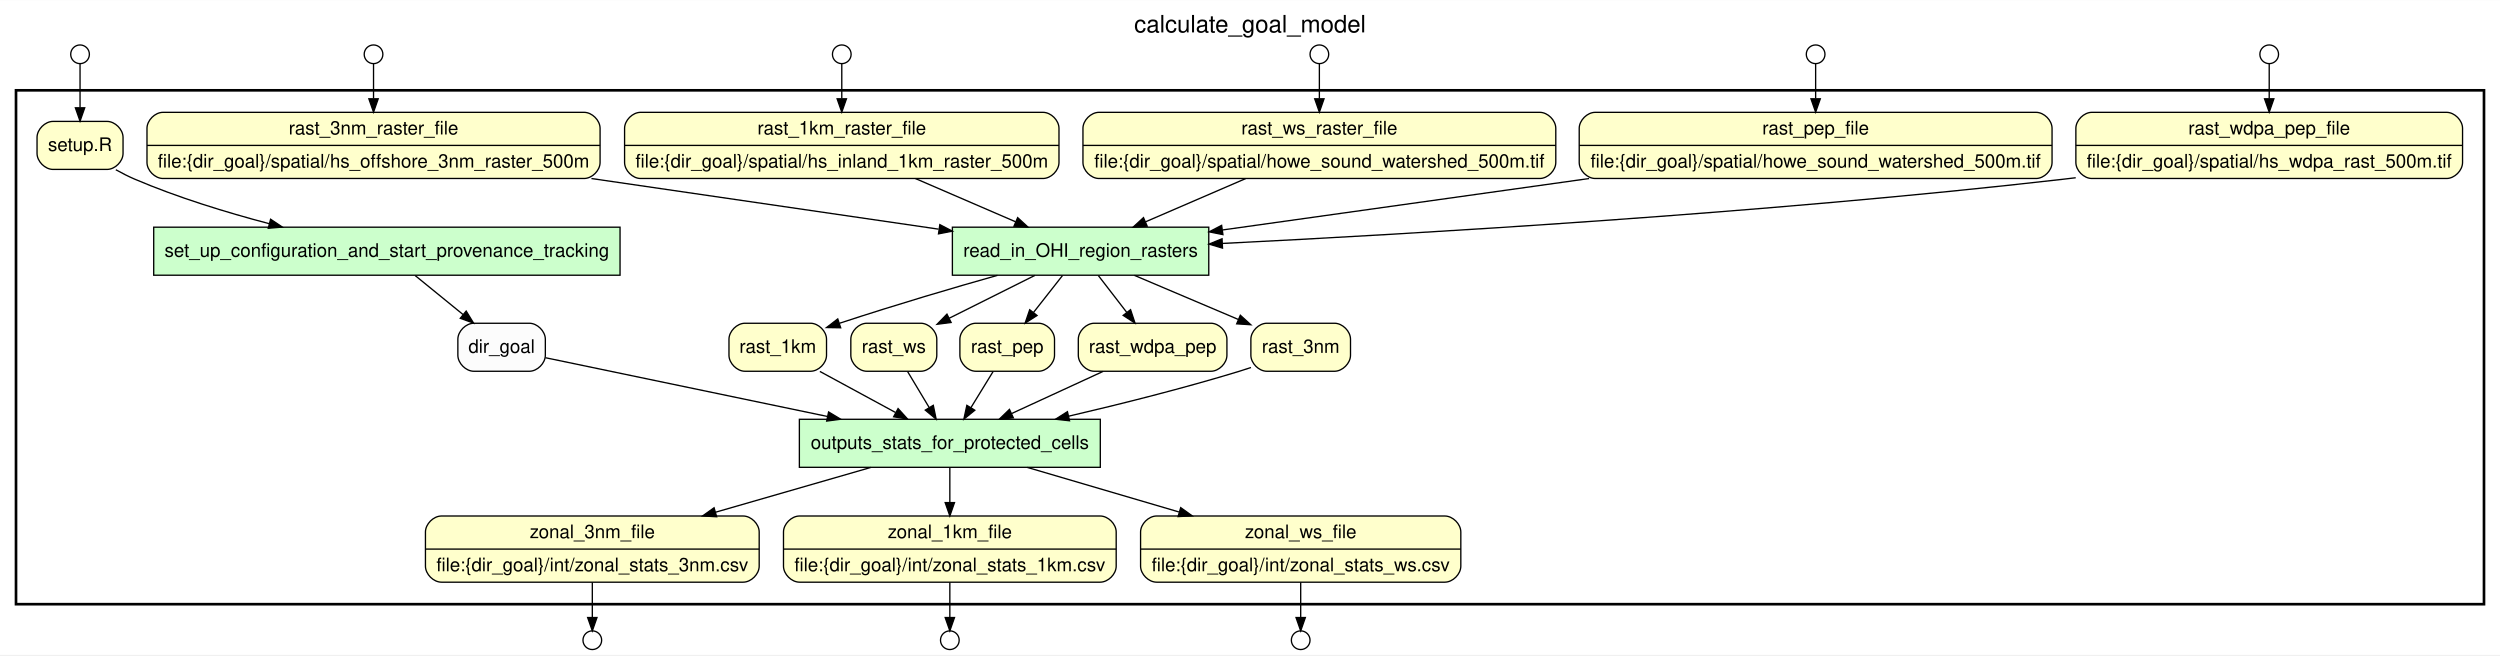
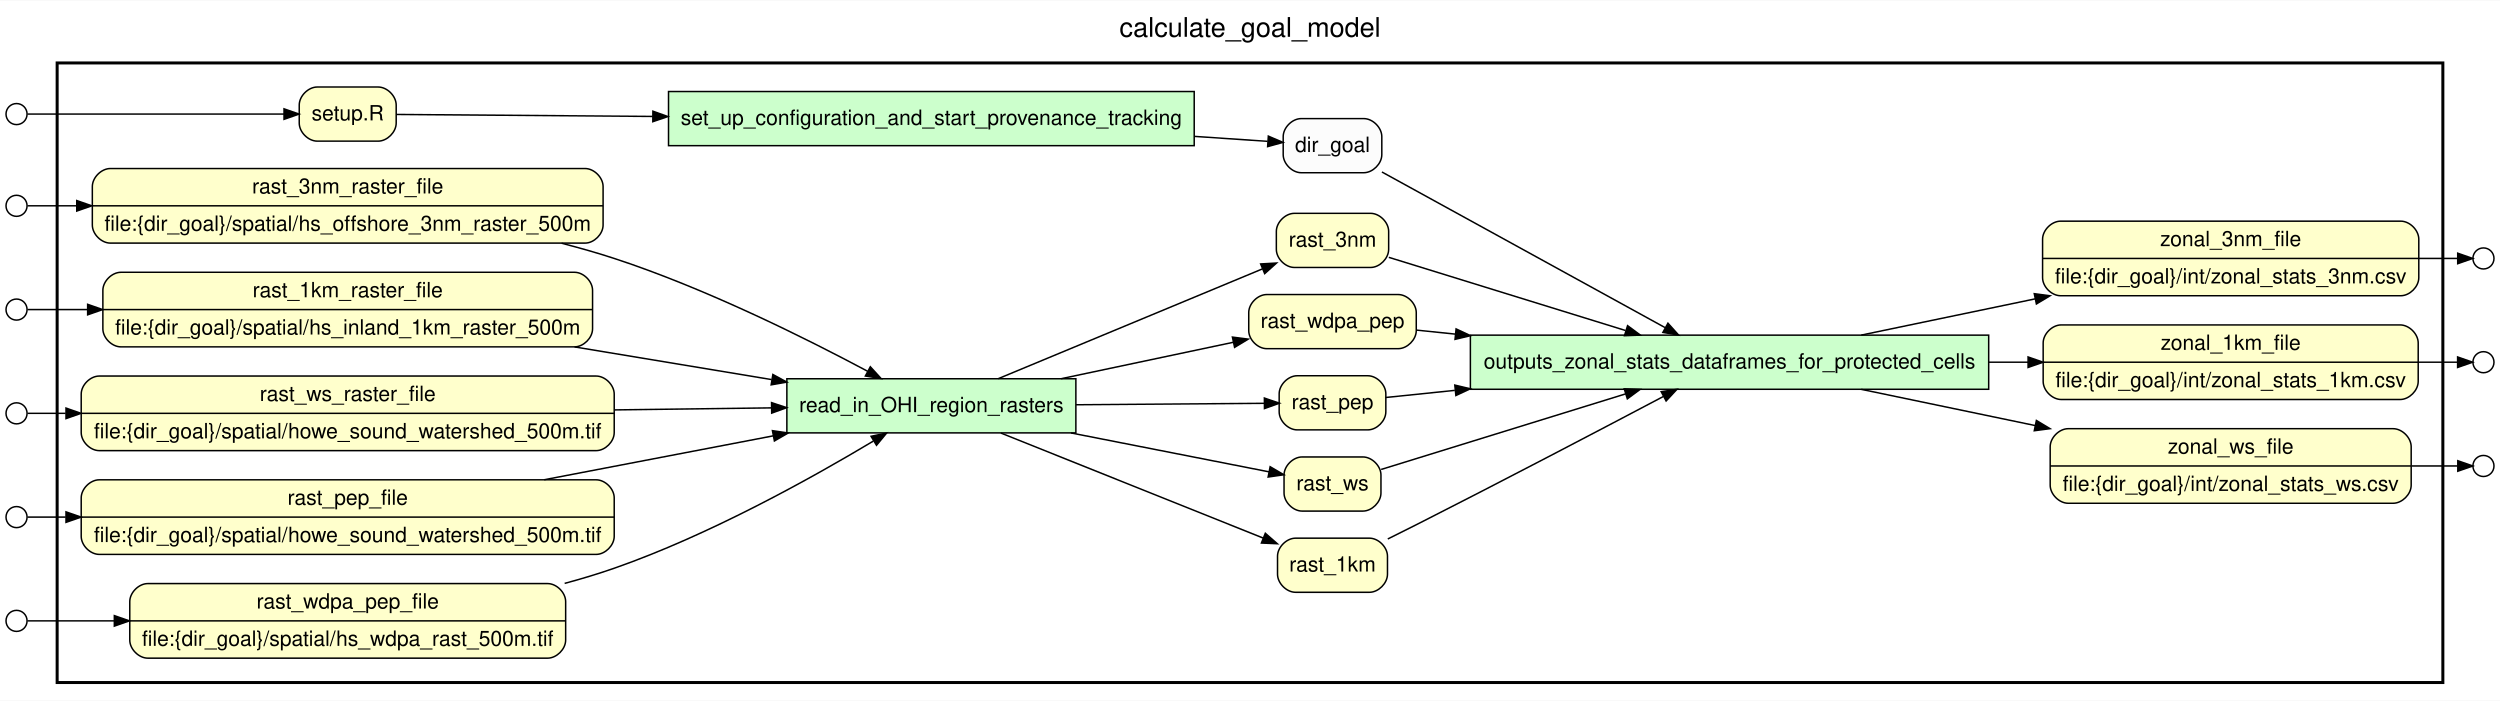
- <svg xmlns="http://www.w3.org/2000/svg" width="1874pt" height="491pt" viewBox="0.00 0.00 1874.00 490.80">
-   <g id="graph0" class="graph" transform="scale(1 1) rotate(0) translate(4 486.8)">
-     <polygon fill="white" stroke="none" points="-4,4 -4,-486.8 1870,-486.8 1870,4 -4,4" />
-     <text text-anchor="middle" x="933" y="-462.6" font-family="Helvetica,sans-Serif" font-size="18.00">calculate_goal_model</text>
+ <svg xmlns="http://www.w3.org/2000/svg" width="1662pt" height="466pt" viewBox="0.00 0.00 1662.42 465.60">
+   <g id="graph0" class="graph" transform="scale(1 1) rotate(0) translate(4 461.6)">
+     <polygon fill="white" stroke="none" points="-4,4 -4,-461.6 1658.42,-461.6 1658.42,4 -4,4" />
+     <text text-anchor="middle" x="827.21" y="-437.4" font-family="Helvetica,sans-Serif" font-size="18.00">calculate_goal_model</text>
    <g id="clust1" class="cluster">
-       <polygon fill="none" stroke="black" stroke-width="2" points="8,-34 8,-419.2 1858,-419.2 1858,-34 8,-34" />
+       <polygon fill="none" stroke="black" stroke-width="2" points="34,-8 34,-420 1620.42,-420 1620.42,-8 34,-8" />
    </g>
    <g id="clust2" class="cluster">
-       <polygon fill="none" stroke="black" stroke-width="0" points="16,-42 16,-411.2 1850,-411.2 1850,-42 16,-42" />
+       <polygon fill="none" stroke="black" stroke-width="0" points="42,-16 42,-412 1612.42,-412 1612.42,-16 42,-16" />
    </g>
    <g id="node1" class="node">
-       <polygon fill="#ccffcc" stroke="black" points="460.784,-316.6 111.216,-316.6 111.216,-280.6 460.784,-280.6 460.784,-316.6" />
-       <text text-anchor="middle" x="286" y="-294.4" font-family="Helvetica,sans-Serif" font-size="14.00">set_up_configuration_and_start_provenance_tracking</text>
+       <polygon fill="#ccffcc" stroke="black" points="790.112,-401 440.544,-401 440.544,-365 790.112,-365 790.112,-401" />
+       <text text-anchor="middle" x="615.328" y="-378.8" font-family="Helvetica,sans-Serif" font-size="14.00">set_up_configuration_and_start_provenance_tracking</text>
    </g>
    <g id="node18" class="node">
-       <path fill="#fcfcfc" stroke="black" d="M392.787,-244.6C392.787,-244.6 351.213,-244.6 351.213,-244.6 345.213,-244.6 339.213,-238.6 339.213,-232.6 339.213,-232.6 339.213,-220.6 339.213,-220.6 339.213,-214.6 345.213,-208.6 351.213,-208.6 351.213,-208.6 392.787,-208.6 392.787,-208.6 398.787,-208.6 404.787,-214.6 404.787,-220.6 404.787,-220.6 404.787,-232.6 404.787,-232.6 404.787,-238.6 398.787,-244.6 392.787,-244.6" />
-       <text text-anchor="middle" x="372" y="-222.4" font-family="Helvetica,sans-Serif" font-size="14.00">dir_goal</text>
+       <path fill="#fcfcfc" stroke="black" d="M902.858,-383C902.858,-383 861.283,-383 861.283,-383 855.283,-383 849.283,-377 849.283,-371 849.283,-371 849.283,-359 849.283,-359 849.283,-353 855.283,-347 861.283,-347 861.283,-347 902.858,-347 902.858,-347 908.858,-347 914.858,-353 914.858,-359 914.858,-359 914.858,-371 914.858,-371 914.858,-377 908.858,-383 902.858,-383" />
+       <text text-anchor="middle" x="882.07" y="-360.8" font-family="Helvetica,sans-Serif" font-size="14.00">dir_goal</text>
    </g>
    <g id="edge1" class="edge">
-       <path fill="none" stroke="black" d="M307.258,-280.297C318.089,-271.481 331.418,-260.632 343.16,-251.074" />
-       <polygon fill="black" stroke="black" points="345.44,-253.732 350.986,-244.704 341.021,-248.303 345.44,-253.732" />
+       <path fill="none" stroke="black" d="M790.331,-371.169C808.135,-369.959 824.82,-368.825 838.905,-367.867" />
+       <polygon fill="black" stroke="black" points="839.406,-371.341 849.146,-367.171 838.931,-364.357 839.406,-371.341" />
    </g>
    <g id="node2" class="node">
-       <polygon fill="#ccffcc" stroke="black" points="902.091,-316.6 709.909,-316.6 709.909,-280.6 902.091,-280.6 902.091,-316.6" />
-       <text text-anchor="middle" x="806" y="-294.4" font-family="Helvetica,sans-Serif" font-size="14.00">read_in_OHI_region_rasters</text>
+       <polygon fill="#ccffcc" stroke="black" points="711.419,-210 519.237,-210 519.237,-174 711.419,-174 711.419,-210" />
+       <text text-anchor="middle" x="615.328" y="-187.8" font-family="Helvetica,sans-Serif" font-size="14.00">read_in_OHI_region_rasters</text>
    </g>
    <g id="node13" class="node">
-       <path fill="#ffffcc" stroke="black" d="M996.343,-244.6C996.343,-244.6 945.657,-244.6 945.657,-244.6 939.657,-244.6 933.657,-238.6 933.657,-232.6 933.657,-232.6 933.657,-220.6 933.657,-220.6 933.657,-214.6 939.657,-208.6 945.657,-208.6 945.657,-208.6 996.343,-208.6 996.343,-208.6 1002.34,-208.6 1008.34,-214.6 1008.34,-220.6 1008.34,-220.6 1008.34,-232.6 1008.34,-232.6 1008.34,-238.6 1002.34,-244.6 996.343,-244.6" />
-       <text text-anchor="middle" x="971" y="-222.4" font-family="Helvetica,sans-Serif" font-size="14.00">rast_3nm</text>
+       <path fill="#ffffcc" stroke="black" d="M907.413,-320C907.413,-320 856.727,-320 856.727,-320 850.727,-320 844.727,-314 844.727,-308 844.727,-308 844.727,-296 844.727,-296 844.727,-290 850.727,-284 856.727,-284 856.727,-284 907.413,-284 907.413,-284 913.413,-284 919.413,-290 919.413,-296 919.413,-296 919.413,-308 919.413,-308 919.413,-314 913.413,-320 907.413,-320" />
+       <text text-anchor="middle" x="882.07" y="-297.8" font-family="Helvetica,sans-Serif" font-size="14.00">rast_3nm</text>
    </g>
    <g id="edge3" class="edge">
-       <path fill="none" stroke="black" d="M846.364,-280.476C869.863,-270.507 899.596,-257.893 924.128,-247.485" />
-       <polygon fill="black" stroke="black" points="925.756,-250.596 933.595,-243.469 923.022,-244.152 925.756,-250.596" />
+       <path fill="none" stroke="black" d="M659.748,-210.041C708.157,-230.155 786.106,-262.542 835.405,-283.026" />
+       <polygon fill="black" stroke="black" points="834.289,-286.352 844.866,-286.957 836.974,-279.888 834.289,-286.352" />
    </g>
    <g id="node14" class="node">
-       <path fill="#ffffcc" stroke="black" d="M603.561,-244.6C603.561,-244.6 554.439,-244.6 554.439,-244.6 548.439,-244.6 542.439,-238.6 542.439,-232.6 542.439,-232.6 542.439,-220.6 542.439,-220.6 542.439,-214.6 548.439,-208.6 554.439,-208.6 554.439,-208.6 603.561,-208.6 603.561,-208.6 609.561,-208.6 615.561,-214.6 615.561,-220.6 615.561,-220.6 615.561,-232.6 615.561,-232.6 615.561,-238.6 609.561,-244.6 603.561,-244.6" />
-       <text text-anchor="middle" x="579" y="-222.4" font-family="Helvetica,sans-Serif" font-size="14.00">rast_1km</text>
+       <path fill="#ffffcc" stroke="black" d="M906.631,-104C906.631,-104 857.509,-104 857.509,-104 851.509,-104 845.509,-98 845.509,-92 845.509,-92 845.509,-80 845.509,-80 845.509,-74 851.509,-68 857.509,-68 857.509,-68 906.631,-68 906.631,-68 912.631,-68 918.631,-74 918.631,-80 918.631,-80 918.631,-92 918.631,-92 918.631,-98 912.631,-104 906.631,-104" />
+       <text text-anchor="middle" x="882.07" y="-81.8" font-family="Helvetica,sans-Serif" font-size="14.00">rast_1km</text>
    </g>
    <g id="edge4" class="edge">
-       <path fill="none" stroke="black" d="M743.681,-280.501C710.956,-271.255 670.033,-259.274 625.202,-244.559" />
-       <polygon fill="black" stroke="black" points="626.171,-241.193 615.578,-241.377 623.974,-247.839 626.171,-241.193" />
+       <path fill="none" stroke="black" d="M661.538,-173.898C710.273,-154.385 787.384,-123.511 836.047,-104.027" />
+       <polygon fill="black" stroke="black" points="837.401,-107.255 845.383,-100.289 834.799,-100.757 837.401,-107.255" />
    </g>
    <g id="node15" class="node">
-       <path fill="#ffffcc" stroke="black" d="M686.223,-244.6C686.223,-244.6 645.777,-244.6 645.777,-244.6 639.777,-244.6 633.777,-238.6 633.777,-232.6 633.777,-232.6 633.777,-220.6 633.777,-220.6 633.777,-214.6 639.777,-208.6 645.777,-208.6 645.777,-208.6 686.223,-208.6 686.223,-208.6 692.223,-208.6 698.223,-214.6 698.223,-220.6 698.223,-220.6 698.223,-232.6 698.223,-232.6 698.223,-238.6 692.223,-244.6 686.223,-244.6" />
-       <text text-anchor="middle" x="666" y="-222.4" font-family="Helvetica,sans-Serif" font-size="14.00">rast_ws</text>
+       <path fill="#ffffcc" stroke="black" d="M902.294,-158C902.294,-158 861.847,-158 861.847,-158 855.847,-158 849.847,-152 849.847,-146 849.847,-146 849.847,-134 849.847,-134 849.847,-128 855.847,-122 861.847,-122 861.847,-122 902.294,-122 902.294,-122 908.294,-122 914.294,-128 914.294,-134 914.294,-134 914.294,-146 914.294,-146 914.294,-152 908.294,-158 902.294,-158" />
+       <text text-anchor="middle" x="882.07" y="-135.8" font-family="Helvetica,sans-Serif" font-size="14.00">rast_ws</text>
    </g>
    <g id="edge5" class="edge">
-       <path fill="none" stroke="black" d="M771.752,-280.476C752.377,-270.789 728.007,-258.603 707.546,-248.373" />
-       <polygon fill="black" stroke="black" points="708.961,-245.167 698.451,-243.826 705.83,-251.428 708.961,-245.167" />
+       <path fill="none" stroke="black" d="M708.179,-173.959C753.035,-165.148 804.76,-154.989 839.86,-148.095" />
+       <polygon fill="black" stroke="black" points="840.607,-151.515 849.745,-146.153 839.258,-144.646 840.607,-151.515" />
    </g>
    <g id="node16" class="node">
-       <path fill="#ffffcc" stroke="black" d="M774.466,-244.6C774.466,-244.6 727.534,-244.6 727.534,-244.6 721.534,-244.6 715.534,-238.6 715.534,-232.6 715.534,-232.6 715.534,-220.6 715.534,-220.6 715.534,-214.6 721.534,-208.6 727.534,-208.6 727.534,-208.6 774.466,-208.6 774.466,-208.6 780.466,-208.6 786.466,-214.6 786.466,-220.6 786.466,-220.6 786.466,-232.6 786.466,-232.6 786.466,-238.6 780.466,-244.6 774.466,-244.6" />
-       <text text-anchor="middle" x="751" y="-222.4" font-family="Helvetica,sans-Serif" font-size="14.00">rast_pep</text>
+       <path fill="#ffffcc" stroke="black" d="M905.536,-212C905.536,-212 858.605,-212 858.605,-212 852.605,-212 846.605,-206 846.605,-200 846.605,-200 846.605,-188 846.605,-188 846.605,-182 852.605,-176 858.605,-176 858.605,-176 905.536,-176 905.536,-176 911.536,-176 917.536,-182 917.536,-188 917.536,-188 917.536,-200 917.536,-200 917.536,-206 911.536,-212 905.536,-212" />
+       <text text-anchor="middle" x="882.07" y="-189.8" font-family="Helvetica,sans-Serif" font-size="14.00">rast_pep</text>
    </g>
    <g id="edge6" class="edge">
-       <path fill="none" stroke="black" d="M792.404,-280.297C785.877,-271.989 777.932,-261.877 770.753,-252.741" />
-       <polygon fill="black" stroke="black" points="773.369,-250.405 764.439,-244.704 767.865,-254.73 773.369,-250.405" />
+       <path fill="none" stroke="black" d="M711.532,-192.719C754.253,-193.042 802.594,-193.407 836.694,-193.665" />
+       <polygon fill="black" stroke="black" points="836.772,-197.165 846.798,-193.741 836.825,-190.166 836.772,-197.165" />
    </g>
    <g id="node17" class="node">
-       <path fill="#ffffcc" stroke="black" d="M903.702,-244.6C903.702,-244.6 816.298,-244.6 816.298,-244.6 810.298,-244.6 804.298,-238.6 804.298,-232.6 804.298,-232.6 804.298,-220.6 804.298,-220.6 804.298,-214.6 810.298,-208.6 816.298,-208.6 816.298,-208.6 903.702,-208.6 903.702,-208.6 909.702,-208.6 915.702,-214.6 915.702,-220.6 915.702,-220.6 915.702,-232.6 915.702,-232.6 915.702,-238.6 909.702,-244.6 903.702,-244.6" />
-       <text text-anchor="middle" x="860" y="-222.4" font-family="Helvetica,sans-Serif" font-size="14.00">rast_wdpa_pep</text>
+       <path fill="#ffffcc" stroke="black" d="M925.772,-266C925.772,-266 838.369,-266 838.369,-266 832.369,-266 826.369,-260 826.369,-254 826.369,-254 826.369,-242 826.369,-242 826.369,-236 832.369,-230 838.369,-230 838.369,-230 925.772,-230 925.772,-230 931.772,-230 937.772,-236 937.772,-242 937.772,-242 937.772,-254 937.772,-254 937.772,-260 931.772,-266 925.772,-266" />
+       <text text-anchor="middle" x="882.07" y="-243.8" font-family="Helvetica,sans-Serif" font-size="14.00">rast_wdpa_pep</text>
    </g>
    <g id="edge7" class="edge">
-       <path fill="none" stroke="black" d="M819.348,-280.297C825.757,-271.989 833.558,-261.877 840.606,-252.741" />
-       <polygon fill="black" stroke="black" points="843.468,-254.76 846.805,-244.704 837.926,-250.484 843.468,-254.76" />
+       <path fill="none" stroke="black" d="M701.551,-210.027C738.697,-217.884 781.541,-226.947 816.056,-234.248" />
+       <polygon fill="black" stroke="black" points="815.512,-237.71 826.02,-236.355 816.96,-230.862 815.512,-237.71" />
    </g>
    <g id="node3" class="node">
-       <polygon fill="#ccffcc" stroke="black" points="820.79,-172.6 595.21,-172.6 595.21,-136.6 820.79,-136.6 820.79,-172.6" />
-       <text text-anchor="middle" x="708" y="-150.4" font-family="Helvetica,sans-Serif" font-size="14.00">outputs_stats_for_protected_cells</text>
+       <polygon fill="#ccffcc" stroke="black" points="1318.41,-239 973.758,-239 973.758,-203 1318.41,-203 1318.41,-239" />
+       <text text-anchor="middle" x="1146.08" y="-216.8" font-family="Helvetica,sans-Serif" font-size="14.00">outputs_zonal_stats_dataframes_for_protected_cells</text>
    </g>
    <g id="node4" class="node">
-       <path fill="#ffffcc" stroke="black" d="M326.913,-50.5C326.913,-50.5 553.087,-50.5 553.087,-50.5 559.087,-50.5 565.087,-56.5 565.087,-62.5 565.087,-62.5 565.087,-88.1 565.087,-88.1 565.087,-94.1 559.087,-100.1 553.087,-100.1 553.087,-100.1 326.913,-100.1 326.913,-100.1 320.913,-100.1 314.913,-94.1 314.913,-88.1 314.913,-88.1 314.913,-62.5 314.913,-62.5 314.913,-56.5 320.913,-50.5 326.913,-50.5" />
-       <text text-anchor="middle" x="440" y="-83.5" font-family="Helvetica,sans-Serif" font-size="14.00">zonal_3nm_file</text>
-       <polyline fill="none" stroke="black" points="314.913,-75.3 565.087,-75.3 " />
-       <text text-anchor="middle" x="440" y="-58.7" font-family="Helvetica,sans-Serif" font-size="14.00">file:{dir_goal}/int/zonal_stats_3nm.csv</text>
+       <path fill="#ffffcc" stroke="black" d="M1366.25,-265.2C1366.25,-265.2 1592.42,-265.2 1592.42,-265.2 1598.42,-265.2 1604.42,-271.2 1604.42,-277.2 1604.42,-277.2 1604.42,-302.8 1604.42,-302.8 1604.42,-308.8 1598.42,-314.8 1592.42,-314.8 1592.42,-314.8 1366.25,-314.8 1366.25,-314.8 1360.25,-314.8 1354.25,-308.8 1354.25,-302.8 1354.25,-302.8 1354.25,-277.2 1354.25,-277.2 1354.25,-271.2 1360.25,-265.2 1366.25,-265.2" />
+       <text text-anchor="middle" x="1479.33" y="-298.2" font-family="Helvetica,sans-Serif" font-size="14.00">zonal_3nm_file</text>
+       <polyline fill="none" stroke="black" points="1354.25,-290 1604.42,-290 " />
+       <text text-anchor="middle" x="1479.33" y="-273.4" font-family="Helvetica,sans-Serif" font-size="14.00">file:{dir_goal}/int/zonal_stats_3nm.csv</text>
    </g>
    <g id="edge13" class="edge">
-       <path fill="none" stroke="black" d="M648.854,-136.54C614.678,-126.683 570.938,-114.067 532.324,-102.929" />
-       <polygon fill="black" stroke="black" points="533.205,-99.541 522.627,-100.132 531.265,-106.267 533.205,-99.541" />
+       <path fill="none" stroke="black" d="M1233.68,-239.039C1269.03,-246.401 1310.64,-255.069 1349.43,-263.148" />
+       <polygon fill="black" stroke="black" points="1348.72,-266.576 1359.22,-265.188 1350.14,-259.723 1348.72,-266.576" />
    </g>
    <g id="node5" class="node">
-       <path fill="#ffffcc" stroke="black" d="M595.304,-50.5C595.304,-50.5 820.696,-50.5 820.696,-50.5 826.696,-50.5 832.696,-56.5 832.696,-62.5 832.696,-62.5 832.696,-88.1 832.696,-88.1 832.696,-94.1 826.696,-100.1 820.696,-100.1 820.696,-100.1 595.304,-100.1 595.304,-100.1 589.304,-100.1 583.304,-94.1 583.304,-88.1 583.304,-88.1 583.304,-62.5 583.304,-62.5 583.304,-56.5 589.304,-50.5 595.304,-50.5" />
-       <text text-anchor="middle" x="708" y="-83.5" font-family="Helvetica,sans-Serif" font-size="14.00">zonal_1km_file</text>
-       <polyline fill="none" stroke="black" points="583.304,-75.3 832.696,-75.3 " />
-       <text text-anchor="middle" x="708" y="-58.7" font-family="Helvetica,sans-Serif" font-size="14.00">file:{dir_goal}/int/zonal_stats_1km.csv</text>
+       <path fill="#ffffcc" stroke="black" d="M1366.64,-196.2C1366.64,-196.2 1592.03,-196.2 1592.03,-196.2 1598.03,-196.2 1604.03,-202.2 1604.03,-208.2 1604.03,-208.2 1604.03,-233.8 1604.03,-233.8 1604.03,-239.8 1598.03,-245.8 1592.03,-245.8 1592.03,-245.8 1366.64,-245.8 1366.64,-245.8 1360.64,-245.8 1354.64,-239.8 1354.64,-233.8 1354.64,-233.8 1354.64,-208.2 1354.64,-208.2 1354.64,-202.2 1360.64,-196.2 1366.64,-196.2" />
+       <text text-anchor="middle" x="1479.33" y="-229.2" font-family="Helvetica,sans-Serif" font-size="14.00">zonal_1km_file</text>
+       <polyline fill="none" stroke="black" points="1354.64,-221 1604.03,-221 " />
+       <text text-anchor="middle" x="1479.33" y="-204.4" font-family="Helvetica,sans-Serif" font-size="14.00">file:{dir_goal}/int/zonal_stats_1km.csv</text>
    </g>
    <g id="edge14" class="edge">
-       <path fill="none" stroke="black" d="M708,-136.445C708,-128.689 708,-119.239 708,-110.15" />
-       <polygon fill="black" stroke="black" points="711.5,-110.15 708,-100.15 704.5,-110.15 711.5,-110.15" />
+       <path fill="none" stroke="black" d="M1318.53,-221C1327.27,-221 1335.98,-221 1344.58,-221" />
+       <polygon fill="black" stroke="black" points="1344.61,-224.5 1354.61,-221 1344.61,-217.5 1344.61,-224.5" />
    </g>
    <g id="node6" class="node">
-       <path fill="#ffffcc" stroke="black" d="M862.973,-50.5C862.973,-50.5 1079.03,-50.5 1079.03,-50.5 1085.03,-50.5 1091.03,-56.5 1091.03,-62.5 1091.03,-62.5 1091.03,-88.1 1091.03,-88.1 1091.03,-94.1 1085.03,-100.1 1079.03,-100.1 1079.03,-100.1 862.973,-100.1 862.973,-100.1 856.973,-100.1 850.973,-94.1 850.973,-88.1 850.973,-88.1 850.973,-62.5 850.973,-62.5 850.973,-56.5 856.973,-50.5 862.973,-50.5" />
-       <text text-anchor="middle" x="971" y="-83.5" font-family="Helvetica,sans-Serif" font-size="14.00">zonal_ws_file</text>
-       <polyline fill="none" stroke="black" points="850.973,-75.3 1091.03,-75.3 " />
-       <text text-anchor="middle" x="971" y="-58.7" font-family="Helvetica,sans-Serif" font-size="14.00">file:{dir_goal}/int/zonal_stats_ws.csv</text>
+       <path fill="#ffffcc" stroke="black" d="M1371.31,-127.2C1371.31,-127.2 1587.36,-127.2 1587.36,-127.2 1593.36,-127.2 1599.36,-133.2 1599.36,-139.2 1599.36,-139.2 1599.36,-164.8 1599.36,-164.8 1599.36,-170.8 1593.36,-176.8 1587.36,-176.8 1587.36,-176.8 1371.31,-176.8 1371.31,-176.8 1365.31,-176.8 1359.31,-170.8 1359.31,-164.8 1359.31,-164.8 1359.31,-139.2 1359.31,-139.2 1359.31,-133.2 1365.31,-127.2 1371.31,-127.2" />
+       <text text-anchor="middle" x="1479.33" y="-160.2" font-family="Helvetica,sans-Serif" font-size="14.00">zonal_ws_file</text>
+       <polyline fill="none" stroke="black" points="1359.31,-152 1599.36,-152 " />
+       <text text-anchor="middle" x="1479.33" y="-135.4" font-family="Helvetica,sans-Serif" font-size="14.00">file:{dir_goal}/int/zonal_stats_ws.csv</text>
    </g>
    <g id="edge15" class="edge">
-       <path fill="none" stroke="black" d="M766.042,-136.54C799.369,-126.745 841.964,-114.226 879.681,-103.14" />
-       <polygon fill="black" stroke="black" points="881.058,-106.384 889.665,-100.206 879.084,-99.668 881.058,-106.384" />
+       <path fill="none" stroke="black" d="M1233.68,-202.961C1269.03,-195.599 1310.64,-186.931 1349.43,-178.852" />
+       <polygon fill="black" stroke="black" points="1350.14,-182.277 1359.22,-176.812 1348.72,-175.424 1350.14,-182.277" />
    </g>
    <g id="node25" class="node">
-       <ellipse fill="#ffffff" stroke="black" cx="440" cy="-7" rx="7" ry="7" />
+       <ellipse fill="#ffffff" stroke="black" cx="1647.42" cy="-290" rx="7" ry="7" />
    </g>
    <g id="edge28" class="edge">
-       <path fill="none" stroke="black" d="M440,-50.364C440,-41.694 440,-32.111 440,-24.255" />
-       <polygon fill="black" stroke="black" points="443.5,-24.001 440,-14.001 436.5,-24.001 443.5,-24.001" />
+       <path fill="none" stroke="black" d="M1604.51,-290C1614.37,-290 1623.19,-290 1630.17,-290" />
+       <polygon fill="black" stroke="black" points="1630.3,-293.5 1640.3,-290 1630.3,-286.5 1630.3,-293.5" />
    </g>
    <g id="node26" class="node">
-       <ellipse fill="#ffffff" stroke="black" cx="708" cy="-7" rx="7" ry="7" />
+       <ellipse fill="#ffffff" stroke="black" cx="1647.42" cy="-221" rx="7" ry="7" />
    </g>
    <g id="edge29" class="edge">
-       <path fill="none" stroke="black" d="M708,-50.364C708,-41.694 708,-32.111 708,-24.255" />
-       <polygon fill="black" stroke="black" points="711.5,-24.001 708,-14.001 704.5,-24.001 711.5,-24.001" />
+       <path fill="none" stroke="black" d="M1604.08,-221C1614.03,-221 1622.94,-221 1629.99,-221" />
+       <polygon fill="black" stroke="black" points="1630.23,-224.5 1640.23,-221 1630.23,-217.5 1630.23,-224.5" />
    </g>
    <g id="node27" class="node">
-       <ellipse fill="#ffffff" stroke="black" cx="971" cy="-7" rx="7" ry="7" />
+       <ellipse fill="#ffffff" stroke="black" cx="1647.42" cy="-152" rx="7" ry="7" />
    </g>
    <g id="edge30" class="edge">
-       <path fill="none" stroke="black" d="M971,-50.364C971,-41.694 971,-32.111 971,-24.255" />
-       <polygon fill="black" stroke="black" points="974.5,-24.001 971,-14.001 967.5,-24.001 974.5,-24.001" />
+       <path fill="none" stroke="black" d="M1599.71,-152C1611.5,-152 1622.06,-152 1630.15,-152" />
+       <polygon fill="black" stroke="black" points="1630.36,-155.5 1640.36,-152 1630.36,-148.5 1630.36,-155.5" />
    </g>
    <g id="node7" class="node">
-       <path fill="#ffffcc" stroke="black" d="M76.236,-395.9C76.236,-395.9 35.764,-395.9 35.764,-395.9 29.764,-395.9 23.764,-389.9 23.764,-383.9 23.764,-383.9 23.764,-371.9 23.764,-371.9 23.764,-365.9 29.764,-359.9 35.764,-359.9 35.764,-359.9 76.236,-359.9 76.236,-359.9 82.236,-359.9 88.236,-365.9 88.236,-371.9 88.236,-371.9 88.236,-383.9 88.236,-383.9 88.236,-389.9 82.236,-395.9 76.236,-395.9" />
-       <text text-anchor="middle" x="56" y="-373.7" font-family="Helvetica,sans-Serif" font-size="14.00">setup.R</text>
+       <path fill="#ffffcc" stroke="black" d="M247.454,-404C247.454,-404 206.982,-404 206.982,-404 200.982,-404 194.982,-398 194.982,-392 194.982,-392 194.982,-380 194.982,-380 194.982,-374 200.982,-368 206.982,-368 206.982,-368 247.454,-368 247.454,-368 253.454,-368 259.454,-374 259.454,-380 259.454,-380 259.454,-392 259.454,-392 259.454,-398 253.454,-404 247.454,-404" />
+       <text text-anchor="middle" x="227.218" y="-381.8" font-family="Helvetica,sans-Serif" font-size="14.00">setup.R</text>
    </g>
    <g id="edge2" class="edge">
-       <path fill="none" stroke="black" d="M82.824,-359.662C87.447,-357.083 92.283,-354.618 97,-352.6 128.944,-338.935 165.421,-327.749 197.754,-319.233" />
-       <polygon fill="black" stroke="black" points="198.839,-322.568 207.645,-316.677 197.088,-315.791 198.839,-322.568" />
+       <path fill="none" stroke="black" d="M259.488,-385.757C297.398,-385.462 364.393,-384.942 430.035,-384.432" />
+       <polygon fill="black" stroke="black" points="430.157,-387.931 440.129,-384.353 430.102,-380.931 430.157,-387.931" />
    </g>
    <g id="node8" class="node">
-       <path fill="#ffffcc" stroke="black" d="M118.179,-353.1C118.179,-353.1 433.821,-353.1 433.821,-353.1 439.821,-353.1 445.821,-359.1 445.821,-365.1 445.821,-365.1 445.821,-390.7 445.821,-390.7 445.821,-396.7 439.821,-402.7 433.821,-402.7 433.821,-402.7 118.179,-402.7 118.179,-402.7 112.179,-402.7 106.179,-396.7 106.179,-390.7 106.179,-390.7 106.179,-365.1 106.179,-365.1 106.179,-359.1 112.179,-353.1 118.179,-353.1" />
-       <text text-anchor="middle" x="276" y="-386.1" font-family="Helvetica,sans-Serif" font-size="14.00">rast_3nm_raster_file</text>
-       <polyline fill="none" stroke="black" points="106.179,-377.9 445.821,-377.9 " />
-       <text text-anchor="middle" x="276" y="-361.3" font-family="Helvetica,sans-Serif" font-size="14.00">file:{dir_goal}/spatial/hs_offshore_3nm_raster_500m</text>
+       <path fill="#ffffcc" stroke="black" d="M69.397,-300.2C69.397,-300.2 385.039,-300.2 385.039,-300.2 391.039,-300.2 397.039,-306.2 397.039,-312.2 397.039,-312.2 397.039,-337.8 397.039,-337.8 397.039,-343.8 391.039,-349.8 385.039,-349.8 385.039,-349.8 69.397,-349.8 69.397,-349.8 63.397,-349.8 57.397,-343.8 57.397,-337.8 57.397,-337.8 57.397,-312.2 57.397,-312.2 57.397,-306.2 63.397,-300.2 69.397,-300.2" />
+       <text text-anchor="middle" x="227.218" y="-333.2" font-family="Helvetica,sans-Serif" font-size="14.00">rast_3nm_raster_file</text>
+       <polyline fill="none" stroke="black" points="57.397,-325 397.039,-325 " />
+       <text text-anchor="middle" x="227.218" y="-308.4" font-family="Helvetica,sans-Serif" font-size="14.00">file:{dir_goal}/spatial/hs_offshore_3nm_raster_500m</text>
    </g>
    <g id="edge8" class="edge">
-       <path fill="none" stroke="black" d="M439.342,-353.077C524.02,-340.727 625.021,-325.996 699.556,-315.125" />
-       <polygon fill="black" stroke="black" points="700.502,-318.524 709.893,-313.617 699.492,-311.597 700.502,-318.524" />
+       <path fill="none" stroke="black" d="M369.436,-300.109C381.369,-297.053 393.172,-293.688 404.436,-290 465.195,-270.104 531.435,-237.126 572.917,-214.987" />
+       <polygon fill="black" stroke="black" points="574.742,-217.979 581.891,-210.16 571.426,-211.814 574.742,-217.979" />
    </g>
    <g id="node9" class="node">
-       <path fill="#ffffcc" stroke="black" d="M476.185,-353.1C476.185,-353.1 777.815,-353.1 777.815,-353.1 783.815,-353.1 789.815,-359.1 789.815,-365.1 789.815,-365.1 789.815,-390.7 789.815,-390.7 789.815,-396.7 783.815,-402.7 777.815,-402.7 777.815,-402.7 476.185,-402.7 476.185,-402.7 470.185,-402.7 464.185,-396.7 464.185,-390.7 464.185,-390.7 464.185,-365.1 464.185,-365.1 464.185,-359.1 470.185,-353.1 476.185,-353.1" />
-       <text text-anchor="middle" x="627" y="-386.1" font-family="Helvetica,sans-Serif" font-size="14.00">rast_1km_raster_file</text>
-       <polyline fill="none" stroke="black" points="464.185,-377.9 789.815,-377.9 " />
-       <text text-anchor="middle" x="627" y="-361.3" font-family="Helvetica,sans-Serif" font-size="14.00">file:{dir_goal}/spatial/hs_inland_1km_raster_500m</text>
+       <path fill="#ffffcc" stroke="black" d="M76.403,-231.2C76.403,-231.2 378.034,-231.2 378.034,-231.2 384.034,-231.2 390.034,-237.2 390.034,-243.2 390.034,-243.2 390.034,-268.8 390.034,-268.8 390.034,-274.8 384.034,-280.8 378.034,-280.8 378.034,-280.8 76.403,-280.8 76.403,-280.8 70.403,-280.8 64.403,-274.8 64.403,-268.8 64.403,-268.8 64.403,-243.2 64.403,-243.2 64.403,-237.2 70.403,-231.2 76.403,-231.2" />
+       <text text-anchor="middle" x="227.218" y="-264.2" font-family="Helvetica,sans-Serif" font-size="14.00">rast_1km_raster_file</text>
+       <polyline fill="none" stroke="black" points="64.403,-256 390.034,-256 " />
+       <text text-anchor="middle" x="227.218" y="-239.4" font-family="Helvetica,sans-Serif" font-size="14.00">file:{dir_goal}/spatial/hs_inland_1km_raster_500m</text>
    </g>
    <g id="edge9" class="edge">
-       <path fill="none" stroke="black" d="M682.166,-353.077C706.182,-342.706 734.085,-330.656 757.318,-320.623" />
-       <polygon fill="black" stroke="black" points="758.84,-323.778 766.633,-316.6 756.065,-317.352 758.84,-323.778" />
+       <path fill="none" stroke="black" d="M378.051,-231.164C421.824,-223.909 468.723,-216.135 509.105,-209.441" />
+       <polygon fill="black" stroke="black" points="509.933,-212.852 519.226,-207.764 508.788,-205.946 509.933,-212.852" />
    </g>
    <g id="node10" class="node">
-       <path fill="#ffffcc" stroke="black" d="M819.782,-353.1C819.782,-353.1 1150.22,-353.1 1150.22,-353.1 1156.22,-353.1 1162.22,-359.1 1162.22,-365.1 1162.22,-365.1 1162.22,-390.7 1162.22,-390.7 1162.22,-396.7 1156.22,-402.7 1150.22,-402.7 1150.22,-402.7 819.782,-402.7 819.782,-402.7 813.782,-402.7 807.782,-396.7 807.782,-390.7 807.782,-390.7 807.782,-365.1 807.782,-365.1 807.782,-359.1 813.782,-353.1 819.782,-353.1" />
-       <text text-anchor="middle" x="985" y="-386.1" font-family="Helvetica,sans-Serif" font-size="14.00">rast_ws_raster_file</text>
-       <polyline fill="none" stroke="black" points="807.782,-377.9 1162.22,-377.9 " />
-       <text text-anchor="middle" x="985" y="-361.3" font-family="Helvetica,sans-Serif" font-size="14.00">file:{dir_goal}/spatial/howe_sound_watershed_500m.tif</text>
+       <path fill="#ffffcc" stroke="black" d="M62,-162.2C62,-162.2 392.436,-162.2 392.436,-162.2 398.436,-162.2 404.436,-168.2 404.436,-174.2 404.436,-174.2 404.436,-199.8 404.436,-199.8 404.436,-205.8 398.436,-211.8 392.436,-211.8 392.436,-211.8 62,-211.8 62,-211.8 56,-211.8 50,-205.8 50,-199.8 50,-199.8 50,-174.2 50,-174.2 50,-168.2 56,-162.2 62,-162.2" />
+       <text text-anchor="middle" x="227.218" y="-195.2" font-family="Helvetica,sans-Serif" font-size="14.00">rast_ws_raster_file</text>
+       <polyline fill="none" stroke="black" points="50,-187 404.436,-187 " />
+       <text text-anchor="middle" x="227.218" y="-170.4" font-family="Helvetica,sans-Serif" font-size="14.00">file:{dir_goal}/spatial/howe_sound_watershed_500m.tif</text>
    </g>
    <g id="edge10" class="edge">
-       <path fill="none" stroke="black" d="M929.834,-353.077C905.818,-342.706 877.915,-330.656 854.682,-320.623" />
-       <polygon fill="black" stroke="black" points="855.935,-317.352 845.367,-316.6 853.16,-323.778 855.935,-317.352" />
+       <path fill="none" stroke="black" d="M404.606,-189.284C440.202,-189.745 476.559,-190.216 508.789,-190.633" />
+       <polygon fill="black" stroke="black" points="509.057,-194.137 519.102,-190.767 509.148,-187.138 509.057,-194.137" />
    </g>
    <g id="node11" class="node">
-       <path fill="#ffffcc" stroke="black" d="M1191.78,-353.1C1191.78,-353.1 1522.22,-353.1 1522.22,-353.1 1528.22,-353.1 1534.22,-359.1 1534.22,-365.1 1534.22,-365.1 1534.22,-390.7 1534.22,-390.7 1534.22,-396.7 1528.22,-402.7 1522.22,-402.7 1522.22,-402.7 1191.78,-402.7 1191.78,-402.7 1185.78,-402.7 1179.78,-396.7 1179.78,-390.7 1179.78,-390.7 1179.78,-365.1 1179.78,-365.1 1179.78,-359.1 1185.78,-353.1 1191.78,-353.1" />
-       <text text-anchor="middle" x="1357" y="-386.1" font-family="Helvetica,sans-Serif" font-size="14.00">rast_pep_file</text>
-       <polyline fill="none" stroke="black" points="1179.78,-377.9 1534.22,-377.9 " />
-       <text text-anchor="middle" x="1357" y="-361.3" font-family="Helvetica,sans-Serif" font-size="14.00">file:{dir_goal}/spatial/howe_sound_watershed_500m.tif</text>
+       <path fill="#ffffcc" stroke="black" d="M62,-93.2C62,-93.2 392.436,-93.2 392.436,-93.2 398.436,-93.2 404.436,-99.2 404.436,-105.2 404.436,-105.2 404.436,-130.8 404.436,-130.8 404.436,-136.8 398.436,-142.8 392.436,-142.8 392.436,-142.8 62,-142.8 62,-142.8 56,-142.8 50,-136.8 50,-130.8 50,-130.8 50,-105.2 50,-105.2 50,-99.2 56,-93.2 62,-93.2" />
+       <text text-anchor="middle" x="227.218" y="-126.2" font-family="Helvetica,sans-Serif" font-size="14.00">rast_pep_file</text>
+       <polyline fill="none" stroke="black" points="50,-118 404.436,-118 " />
+       <text text-anchor="middle" x="227.218" y="-101.4" font-family="Helvetica,sans-Serif" font-size="14.00">file:{dir_goal}/spatial/howe_sound_watershed_500m.tif</text>
    </g>
    <g id="edge11" class="edge">
-       <path fill="none" stroke="black" d="M1187.19,-353.077C1097.61,-340.51 990.467,-325.479 912.616,-314.557" />
-       <polygon fill="black" stroke="black" points="912.701,-311.035 902.312,-313.112 911.728,-317.967 912.701,-311.035" />
+       <path fill="none" stroke="black" d="M357.861,-142.847C407.46,-152.353 463.341,-163.063 510.251,-172.053" />
+       <polygon fill="black" stroke="black" points="509.639,-175.499 520.119,-173.944 510.956,-168.625 509.639,-175.499" />
    </g>
    <g id="node12" class="node">
-       <path fill="#ffffcc" stroke="black" d="M1564.07,-353.1C1564.07,-353.1 1829.93,-353.1 1829.93,-353.1 1835.93,-353.1 1841.93,-359.1 1841.93,-365.1 1841.93,-365.1 1841.93,-390.7 1841.93,-390.7 1841.93,-396.7 1835.93,-402.7 1829.93,-402.7 1829.93,-402.7 1564.07,-402.7 1564.07,-402.7 1558.07,-402.7 1552.07,-396.7 1552.07,-390.7 1552.07,-390.7 1552.07,-365.1 1552.07,-365.1 1552.07,-359.1 1558.07,-353.1 1564.07,-353.1" />
-       <text text-anchor="middle" x="1697" y="-386.1" font-family="Helvetica,sans-Serif" font-size="14.00">rast_wdpa_pep_file</text>
-       <polyline fill="none" stroke="black" points="1552.07,-377.9 1841.93,-377.9 " />
-       <text text-anchor="middle" x="1697" y="-361.3" font-family="Helvetica,sans-Serif" font-size="14.00">file:{dir_goal}/spatial/hs_wdpa_rast_500m.tif</text>
+       <path fill="#ffffcc" stroke="black" d="M94.292,-24.2C94.292,-24.2 360.144,-24.2 360.144,-24.2 366.144,-24.2 372.144,-30.2 372.144,-36.2 372.144,-36.2 372.144,-61.8 372.144,-61.8 372.144,-67.8 366.144,-73.8 360.144,-73.8 360.144,-73.8 94.292,-73.8 94.292,-73.8 88.292,-73.8 82.292,-67.8 82.292,-61.8 82.292,-61.8 82.292,-36.2 82.292,-36.2 82.292,-30.2 88.292,-24.2 94.292,-24.2" />
+       <text text-anchor="middle" x="227.218" y="-57.2" font-family="Helvetica,sans-Serif" font-size="14.00">rast_wdpa_pep_file</text>
+       <polyline fill="none" stroke="black" points="82.292,-49 372.144,-49 " />
+       <text text-anchor="middle" x="227.218" y="-32.4" font-family="Helvetica,sans-Serif" font-size="14.00">file:{dir_goal}/spatial/hs_wdpa_rast_500m.tif</text>
    </g>
    <g id="edge12" class="edge">
-       <path fill="none" stroke="black" d="M1551.96,-353.663C1548.95,-353.294 1545.96,-352.939 1543,-352.6 1319.28,-326.952 1055.85,-311.558 912.353,-304.415" />
-       <polygon fill="black" stroke="black" points="912.391,-300.913 902.231,-303.915 912.046,-307.904 912.391,-300.913" />
+       <path fill="none" stroke="black" d="M371.472,-73.924C382.729,-76.951 393.834,-80.302 404.436,-84 467.749,-106.086 535.874,-144.06 576.795,-168.589" />
+       <polygon fill="black" stroke="black" points="575.23,-171.733 585.598,-173.911 578.851,-165.742 575.23,-171.733" />
    </g>
    <g id="edge17" class="edge">
-       <path fill="none" stroke="black" d="M933.716,-211.415C930.78,-210.422 927.85,-209.471 925,-208.6 883.376,-195.871 836.538,-184.116 797.06,-174.927" />
-       <polygon fill="black" stroke="black" points="797.72,-171.488 787.189,-172.648 796.145,-178.308 797.72,-171.488" />
+       <path fill="none" stroke="black" d="M919.502,-290.737C960.104,-278.185 1026.66,-257.611 1076.98,-242.055" />
+       <polygon fill="black" stroke="black" points="1078.29,-245.312 1086.81,-239.014 1076.22,-238.624 1078.29,-245.312" />
    </g>
    <g id="edge18" class="edge">
-       <path fill="none" stroke="black" d="M610.557,-208.476C627.658,-199.196 648.982,-187.625 667.319,-177.675" />
-       <polygon fill="black" stroke="black" points="669.202,-180.635 676.322,-172.79 665.863,-174.483 669.202,-180.635" />
+       <path fill="none" stroke="black" d="M918.831,-103.455C925.202,-106.606 931.767,-109.882 937.921,-113 994.935,-141.889 1060.25,-176.134 1102.05,-198.196" />
+       <polygon fill="black" stroke="black" points="1100.64,-201.409 1111.12,-202.985 1103.91,-195.219 1100.64,-201.409" />
    </g>
    <g id="edge19" class="edge">
-       <path fill="none" stroke="black" d="M676.382,-208.297C681.265,-200.159 687.187,-190.289 692.579,-181.301" />
-       <polygon fill="black" stroke="black" points="695.594,-183.08 697.737,-172.704 689.591,-179.479 695.594,-183.08" />
+       <path fill="none" stroke="black" d="M914.415,-149.69C954.376,-162.044 1024.57,-183.744 1077.06,-199.971" />
+       <polygon fill="black" stroke="black" points="1076.06,-203.324 1086.65,-202.934 1078.13,-196.637 1076.06,-203.324" />
    </g>
    <g id="edge20" class="edge">
-       <path fill="none" stroke="black" d="M740.371,-208.297C735.372,-200.159 729.309,-190.289 723.788,-181.301" />
-       <polygon fill="black" stroke="black" points="726.723,-179.393 718.507,-172.704 720.759,-183.057 726.723,-179.393" />
+       <path fill="none" stroke="black" d="M917.324,-197.53C930.311,-198.868 946.165,-200.502 963.402,-202.278" />
+       <polygon fill="black" stroke="black" points="963.393,-205.796 973.699,-203.339 964.111,-198.832 963.393,-205.796" />
    </g>
    <g id="edge21" class="edge">
-       <path fill="none" stroke="black" d="M822.817,-208.476C802.13,-198.949 776.198,-187.007 754.215,-176.883" />
-       <polygon fill="black" stroke="black" points="755.61,-173.672 745.063,-172.668 752.682,-180.03 755.61,-173.672" />
+       <path fill="none" stroke="black" d="M937.997,-242.34C946.097,-241.505 954.79,-240.609 963.862,-239.675" />
+       <polygon fill="black" stroke="black" points="964.256,-243.153 973.845,-238.646 963.539,-236.189 964.256,-243.153" />
    </g>
    <g id="edge16" class="edge">
-       <path fill="none" stroke="black" d="M404.829,-218.761C453.305,-208.662 545.858,-189.38 616.008,-174.765" />
-       <polygon fill="black" stroke="black" points="617.112,-178.11 626.188,-172.644 615.684,-171.257 617.112,-178.11" />
+       <path fill="none" stroke="black" d="M914.936,-347.487C962.153,-321.537 1050.75,-272.846 1103.17,-244.035" />
+       <polygon fill="black" stroke="black" points="1105.13,-246.953 1112.21,-239.069 1101.76,-240.819 1105.13,-246.953" />
    </g>
    <g id="node19" class="node">
-       <ellipse fill="#ffffff" stroke="black" cx="56" cy="-446.2" rx="7" ry="7" />
+       <ellipse fill="#ffffff" stroke="black" cx="7" cy="-386" rx="7" ry="7" />
    </g>
    <g id="edge22" class="edge">
-       <path fill="none" stroke="black" d="M56,-439.081C56,-431.594 56,-418.413 56,-406.291" />
-       <polygon fill="black" stroke="black" points="59.5,-406.082 56,-396.082 52.5,-406.082 59.5,-406.082" />
+       <path fill="none" stroke="black" d="M14.296,-386C38.98,-386 130.474,-386 184.844,-386" />
+       <polygon fill="black" stroke="black" points="184.866,-389.5 194.866,-386 184.866,-382.5 184.866,-389.5" />
    </g>
    <g id="node20" class="node">
-       <ellipse fill="#ffffff" stroke="black" cx="276" cy="-446.2" rx="7" ry="7" />
+       <ellipse fill="#ffffff" stroke="black" cx="7" cy="-325" rx="7" ry="7" />
    </g>
    <g id="edge23" class="edge">
-       <path fill="none" stroke="black" d="M276,-439.081C276,-432.991 276,-423.133 276,-413.142" />
-       <polygon fill="black" stroke="black" points="279.5,-412.836 276,-402.836 272.5,-412.836 279.5,-412.836" />
+       <path fill="none" stroke="black" d="M14.296,-325C20.939,-325 32.42,-325 46.715,-325" />
+       <polygon fill="black" stroke="black" points="47.036,-328.5 57.036,-325 47.036,-321.5 47.036,-328.5" />
    </g>
    <g id="node21" class="node">
-       <ellipse fill="#ffffff" stroke="black" cx="627" cy="-446.2" rx="7" ry="7" />
+       <ellipse fill="#ffffff" stroke="black" cx="7" cy="-256" rx="7" ry="7" />
    </g>
    <g id="edge24" class="edge">
-       <path fill="none" stroke="black" d="M627,-439.081C627,-432.991 627,-423.133 627,-413.142" />
-       <polygon fill="black" stroke="black" points="630.5,-412.836 627,-402.836 623.5,-412.836 630.5,-412.836" />
+       <path fill="none" stroke="black" d="M14.296,-256C22.049,-256 36.394,-256 54.11,-256" />
+       <polygon fill="black" stroke="black" points="54.279,-259.5 64.278,-256 54.279,-252.5 54.279,-259.5" />
    </g>
    <g id="node22" class="node">
-       <ellipse fill="#ffffff" stroke="black" cx="985" cy="-446.2" rx="7" ry="7" />
+       <ellipse fill="#ffffff" stroke="black" cx="7" cy="-187" rx="7" ry="7" />
    </g>
    <g id="edge25" class="edge">
-       <path fill="none" stroke="black" d="M985,-439.081C985,-432.991 985,-423.133 985,-413.142" />
-       <polygon fill="black" stroke="black" points="988.5,-412.836 985,-402.836 981.5,-412.836 988.5,-412.836" />
+       <path fill="none" stroke="black" d="M14.296,-187C19.808,-187 28.654,-187 39.674,-187" />
+       <polygon fill="black" stroke="black" points="39.889,-190.5 49.889,-187 39.889,-183.5 39.889,-190.5" />
    </g>
    <g id="node23" class="node">
-       <ellipse fill="#ffffff" stroke="black" cx="1357" cy="-446.2" rx="7" ry="7" />
+       <ellipse fill="#ffffff" stroke="black" cx="7" cy="-118" rx="7" ry="7" />
    </g>
    <g id="edge26" class="edge">
-       <path fill="none" stroke="black" d="M1357,-439.081C1357,-432.991 1357,-423.133 1357,-413.142" />
-       <polygon fill="black" stroke="black" points="1360.5,-412.836 1357,-402.836 1353.5,-412.836 1360.5,-412.836" />
+       <path fill="none" stroke="black" d="M14.296,-118C19.808,-118 28.654,-118 39.674,-118" />
+       <polygon fill="black" stroke="black" points="39.889,-121.5 49.889,-118 39.889,-114.5 39.889,-121.5" />
    </g>
    <g id="node24" class="node">
-       <ellipse fill="#ffffff" stroke="black" cx="1697" cy="-446.2" rx="7" ry="7" />
+       <ellipse fill="#ffffff" stroke="black" cx="7" cy="-49" rx="7" ry="7" />
    </g>
    <g id="edge27" class="edge">
-       <path fill="none" stroke="black" d="M1697,-439.081C1697,-432.991 1697,-423.133 1697,-413.142" />
-       <polygon fill="black" stroke="black" points="1700.5,-412.836 1697,-402.836 1693.5,-412.836 1700.5,-412.836" />
+       <path fill="none" stroke="black" d="M14.296,-49C24.52,-49 46.206,-49 71.968,-49" />
+       <polygon fill="black" stroke="black" points="72.026,-52.5 82.026,-49 72.026,-45.5 72.026,-52.5" />
    </g>
  </g>
</svg>
